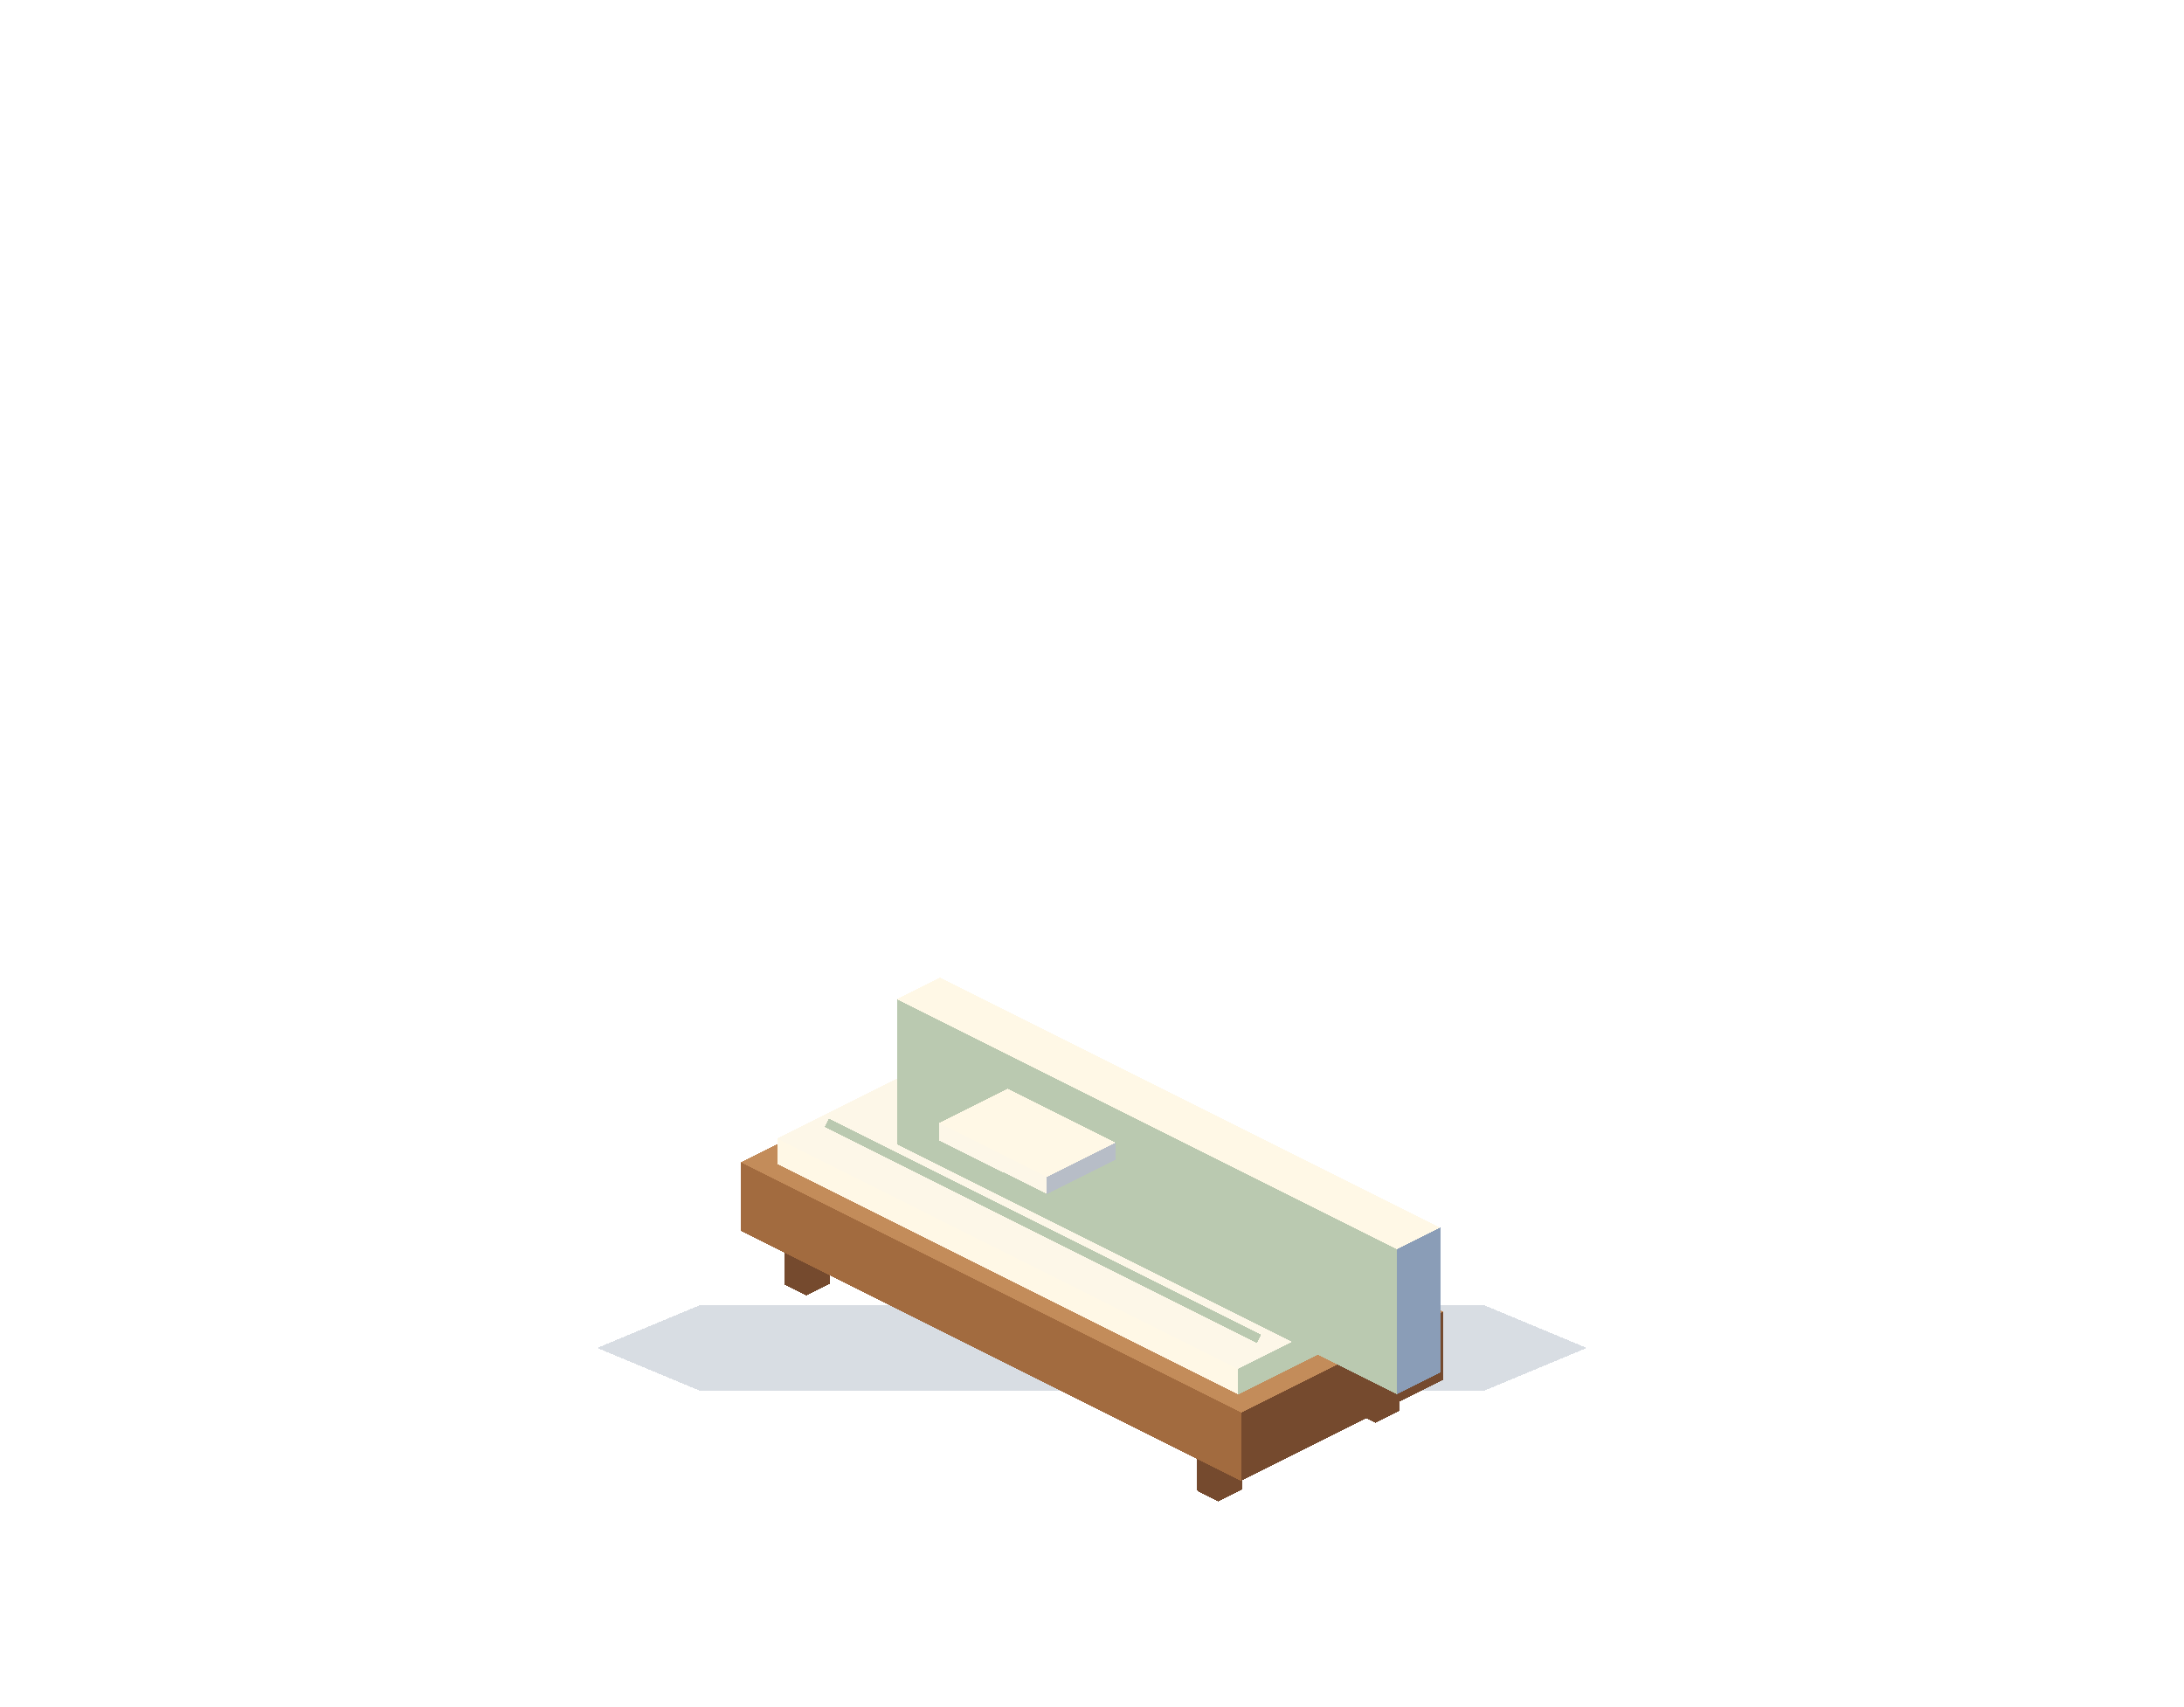
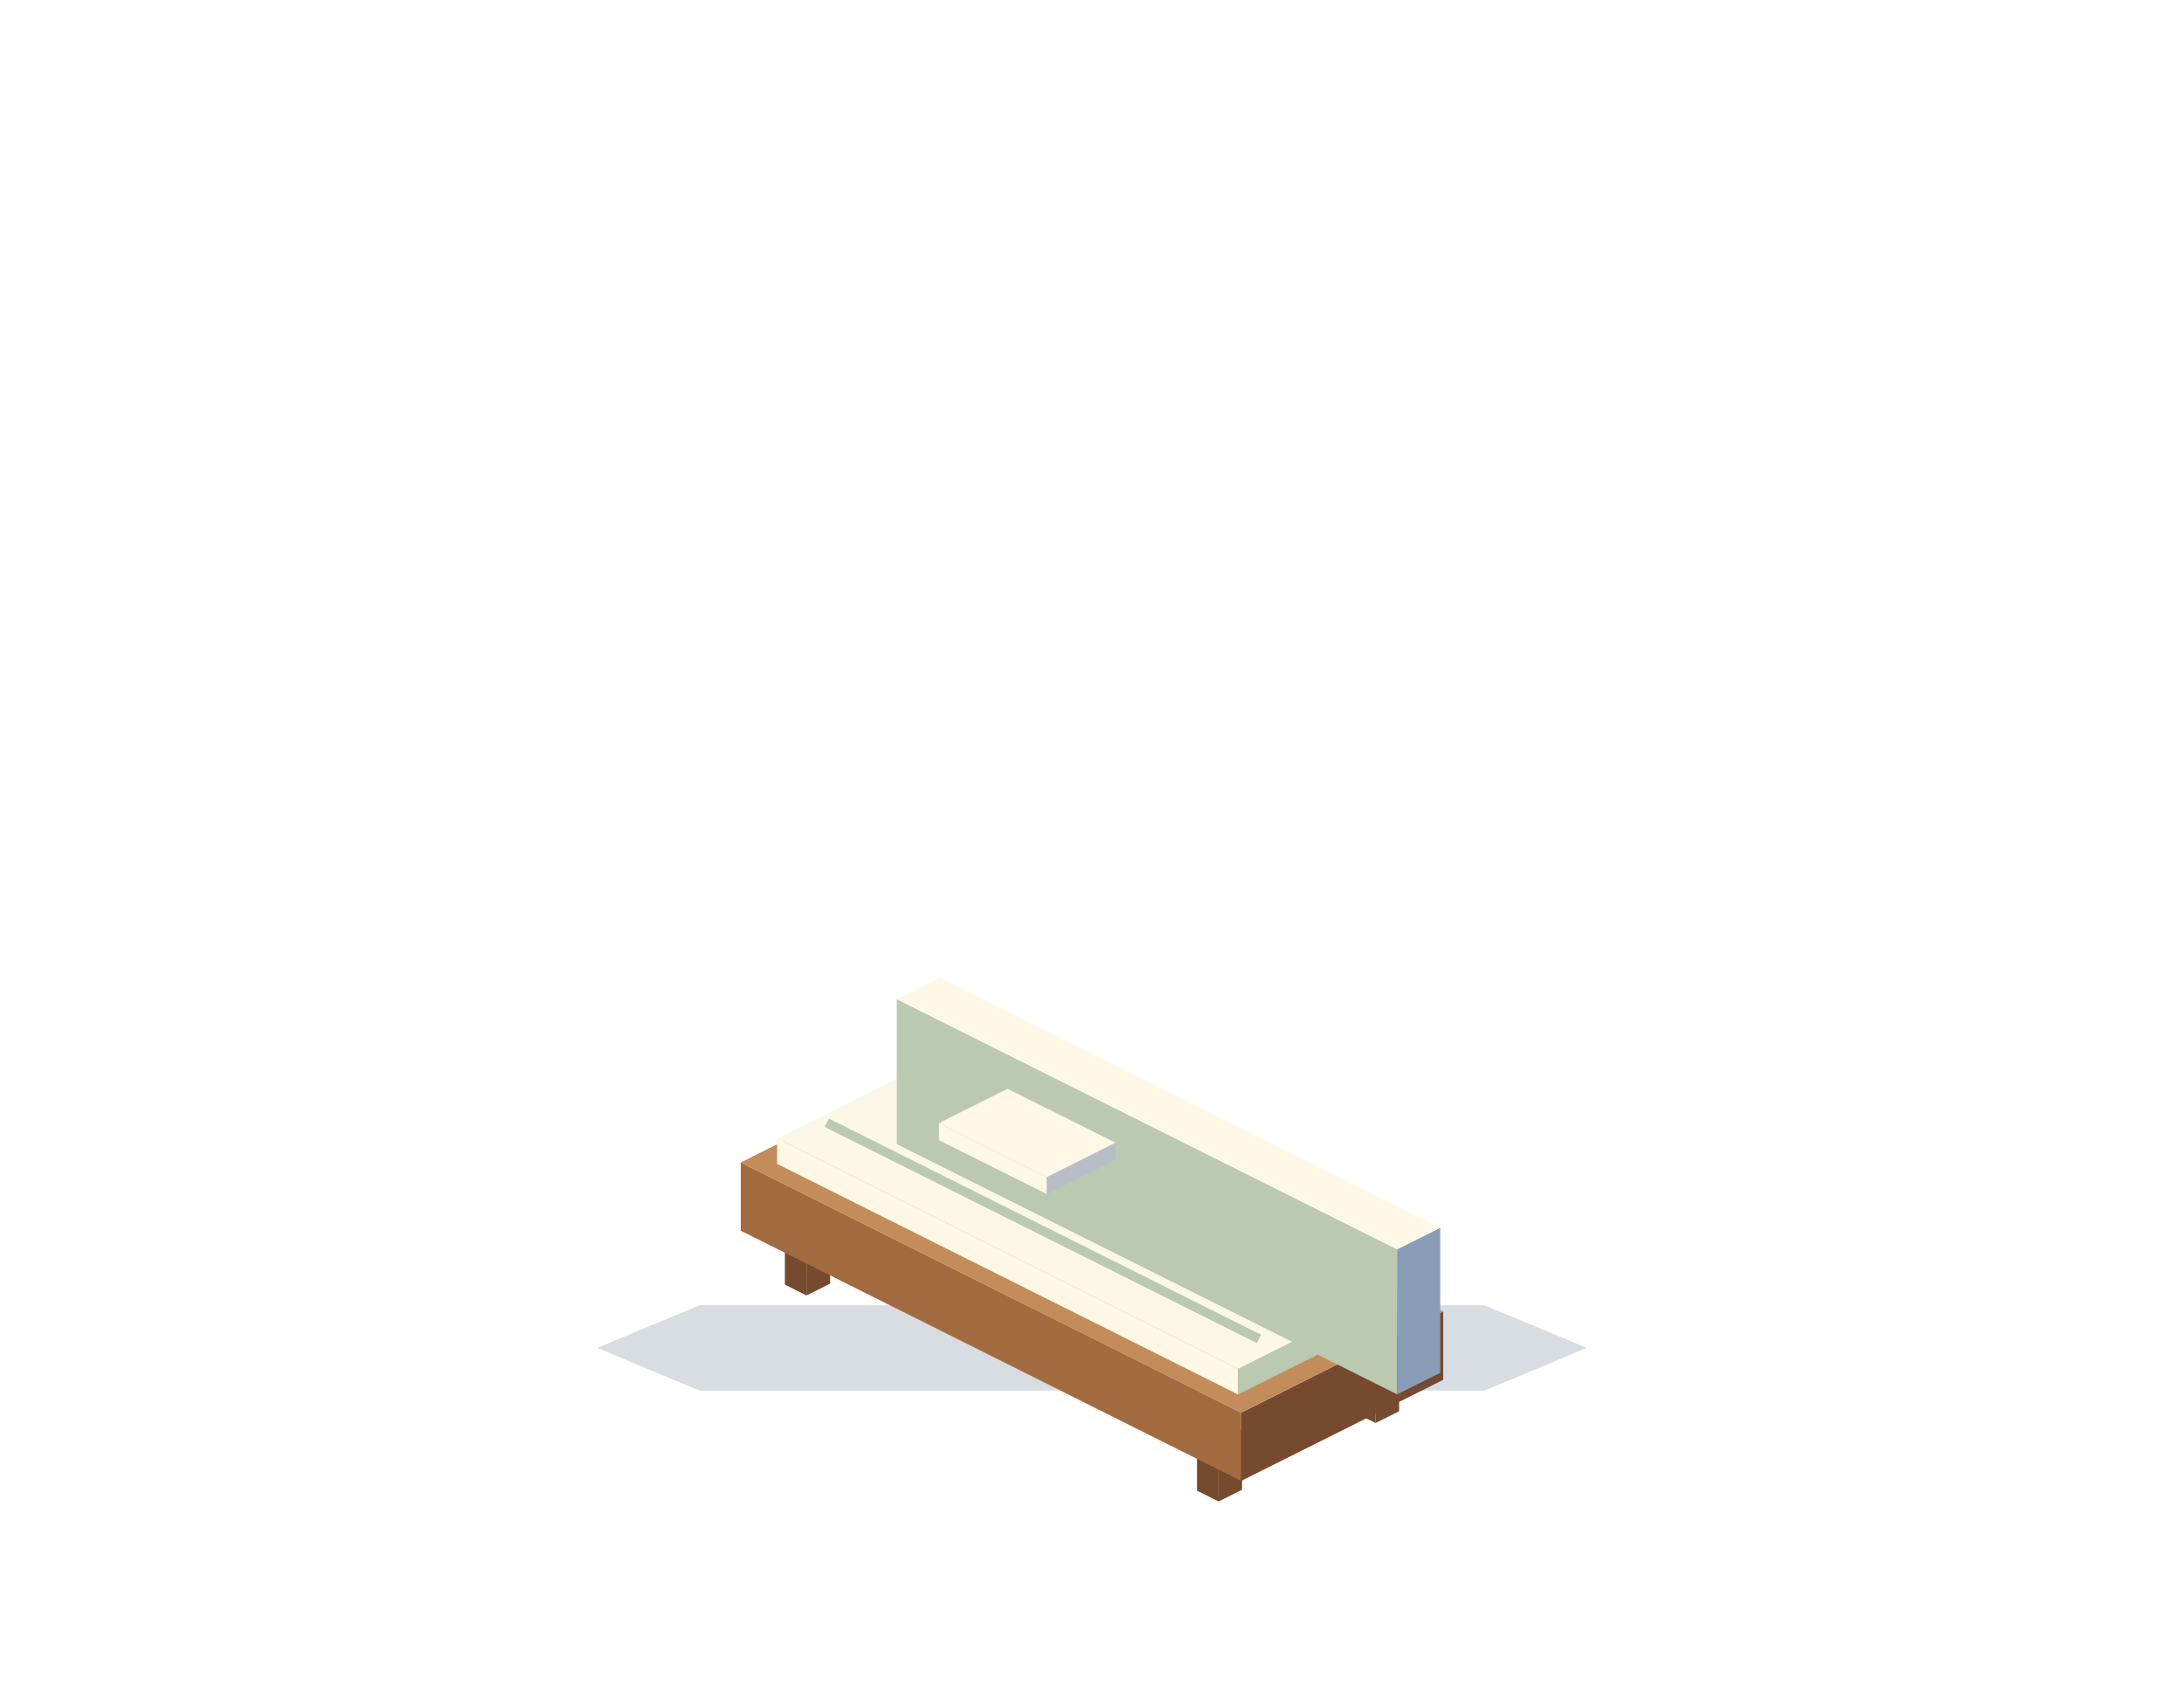
- <svg xmlns="http://www.w3.org/2000/svg" width="256" height="200" viewBox="0 0 256 200" shape-rendering="crispEdges">
+ <svg xmlns="http://www.w3.org/2000/svg" width="256" height="200" viewBox="0 0 256 200" shape-rendering="geometricPrecision">
  <polygon points="70,158 82,153 174,153 186,158 174,163 82,163" fill="#6E829944" />
  <polygon points="110.41,134.38 112.94,135.65 112.94,142.65 110.41,141.38" fill="#754A2E" />
  <polygon points="115.7,134.27 112.94,135.65 112.94,142.65 115.7,141.27" fill="#754A2E" />
  <polygon points="113.16,133 115.7,134.27 112.94,135.65 110.41,134.38" fill="#754A2E" />
  <polygon points="92,143.58 94.53,144.85 94.53,151.85 92,150.58" fill="#754A2E" />
  <polygon points="97.3,143.47 94.53,144.85 94.53,151.85 97.3,150.47" fill="#754A2E" />
  <polygon points="94.77,142.2 97.3,143.47 94.53,144.85 92,143.58" fill="#754A2E" />
  <polygon points="158.7,158.53 161.24,159.8 161.24,166.8 158.7,165.53" fill="#754A2E" />
  <polygon points="164,158.42 161.24,159.8 161.24,166.8 164,165.42" fill="#754A2E" />
  <polygon points="161.47,157.15 164,158.42 161.24,159.8 158.7,158.53" fill="#754A2E" />
  <polygon points="140.31,167.73 142.84,169 142.84,176 140.31,174.73" fill="#754A2E" />
  <polygon points="145.59,167.62 142.84,169 142.84,176 145.59,174.62" fill="#754A2E" />
  <polygon points="143.06,166.35 145.59,167.62 142.84,169 140.31,167.73" fill="#754A2E" />
  <polygon points="86.83,136.26 145.48,165.59 145.48,173.59 86.83,144.26" fill="#A26B3F" />
  <polygon points="169.17,153.74 145.48,165.59 145.48,173.59 169.17,161.74" fill="#754A2E" />
  <polygon points="110.52,124.41 169.17,153.74 145.48,165.59 86.83,136.26" fill="#C38C5A" />
  <polygon points="91.09,133.43 145.13,160.46 145.13,163.46 91.09,136.43" fill="#FFF8E6" />
  <polygon points="165.84,150.11 145.13,160.46 145.13,163.46 165.84,153.11" fill="#BAC9B0" />
  <polygon points="111.78,123.08 165.84,150.11 145.13,160.46 91.09,133.43" fill="#FDF7E8" />
  <polygon points="105.12,117.12 163.76,146.44 163.76,163.44 105.12,134.12" fill="#BAC9B0" />
  <polygon points="168.82,143.91 163.76,146.44 163.76,163.44 168.82,160.91" fill="#8A9DB7" />
  <polygon points="110.17,114.59 168.82,143.91 163.76,146.44 105.12,117.12" fill="#FFF8E6" />
  <polygon points="110.06,131.65 122.71,137.97 122.71,139.97 110.06,133.65" fill="#FDF7E8" />
  <polygon points="130.76,133.94 122.71,137.97 122.71,139.97 130.76,135.94" fill="#B7BDC7" />
  <polygon points="118.11,127.62 130.76,133.94 122.71,137.97 110.06,131.65" fill="#FFF8E6" />
  <polyline points="97.41,131.85 147.09,156.7" fill="none" stroke="#BAC9B0" stroke-width="1.1" stroke-linecap="square" stroke-linejoin="miter" />
</svg>
